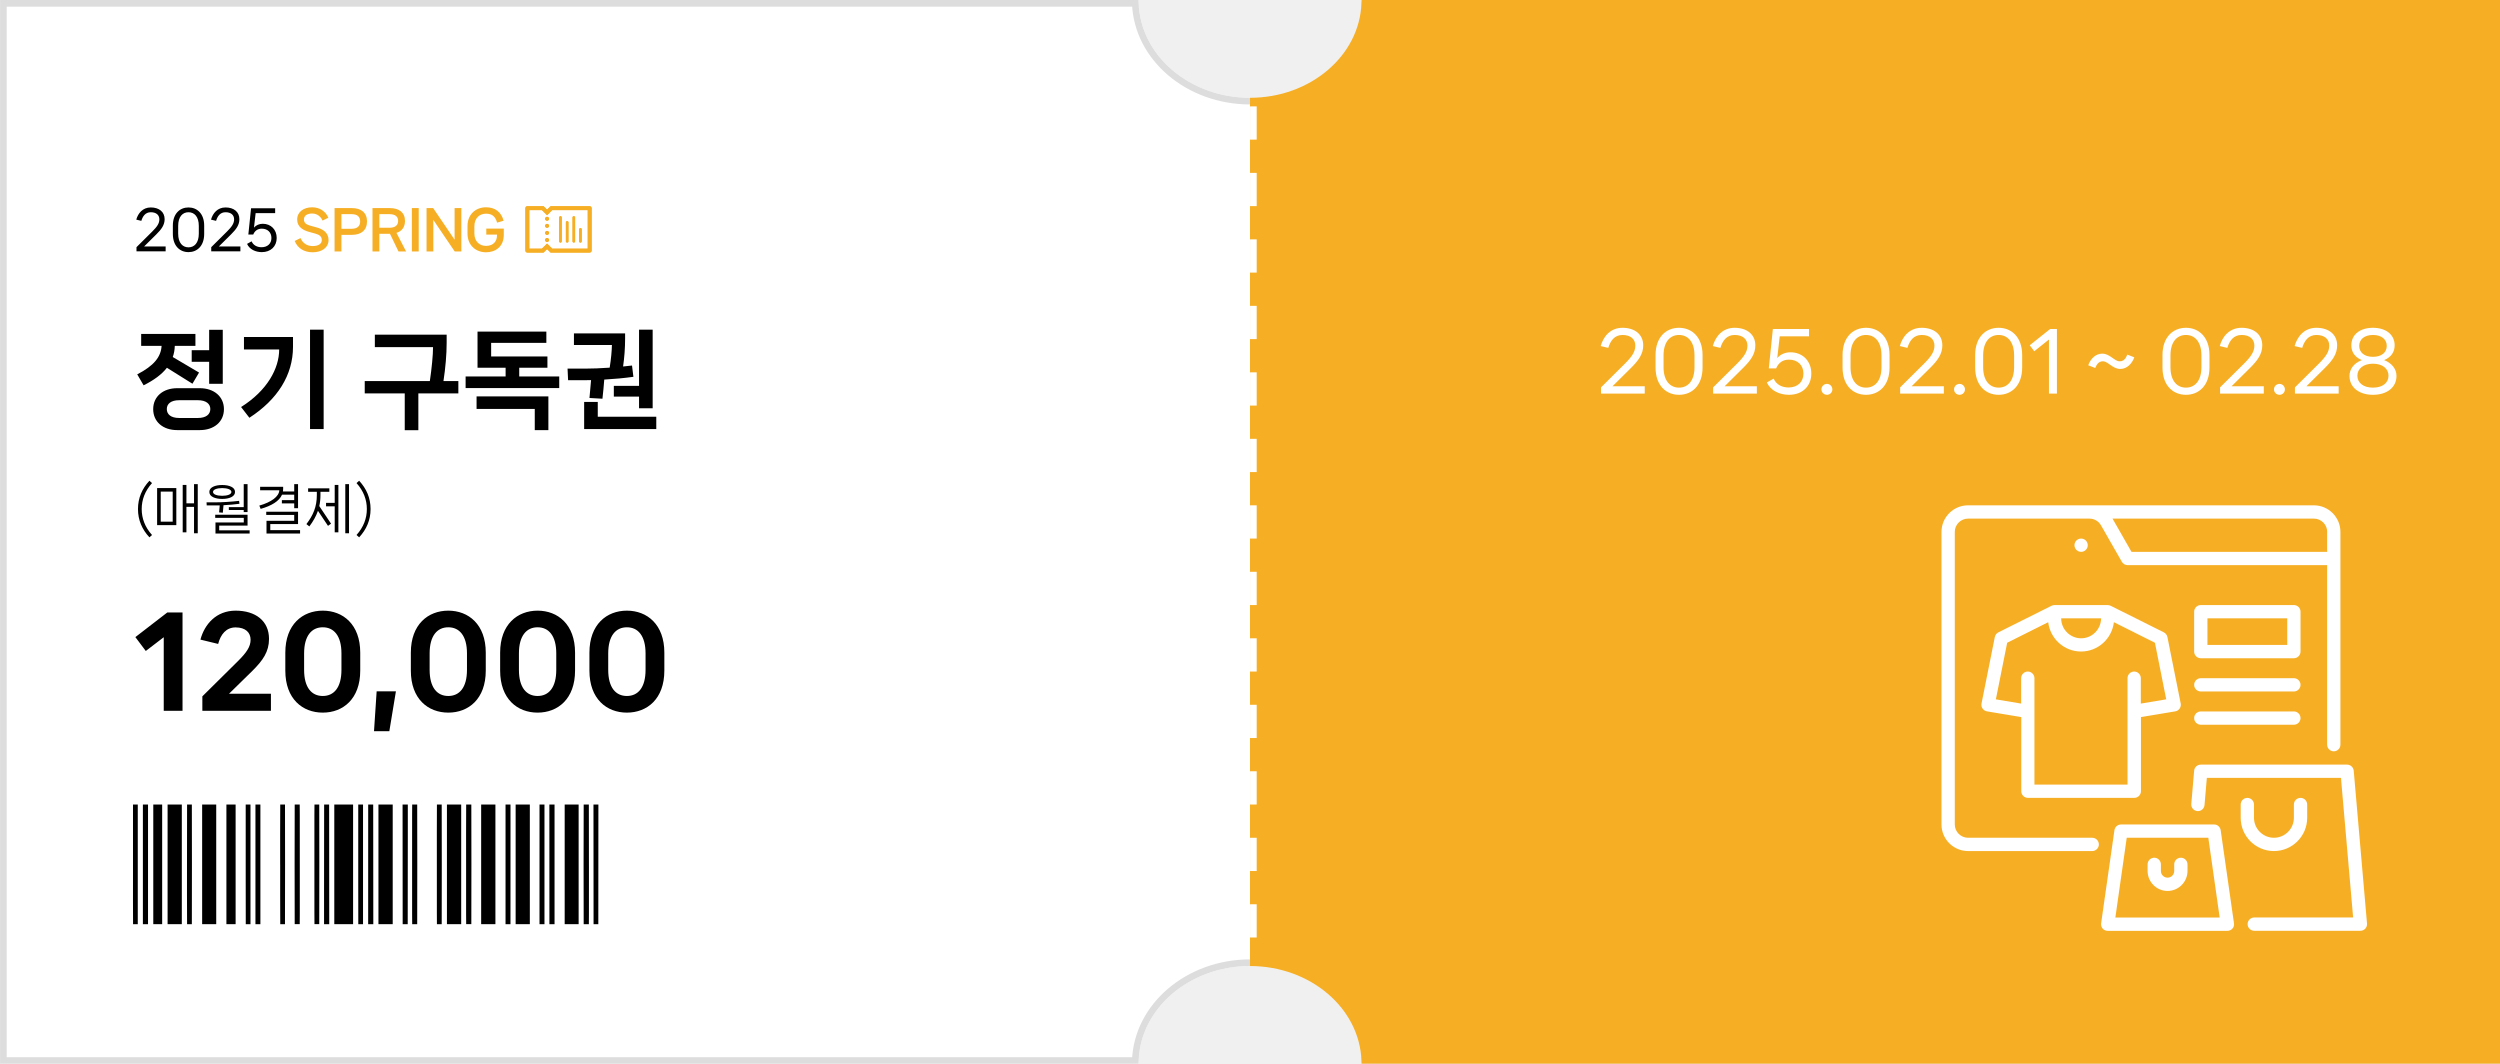
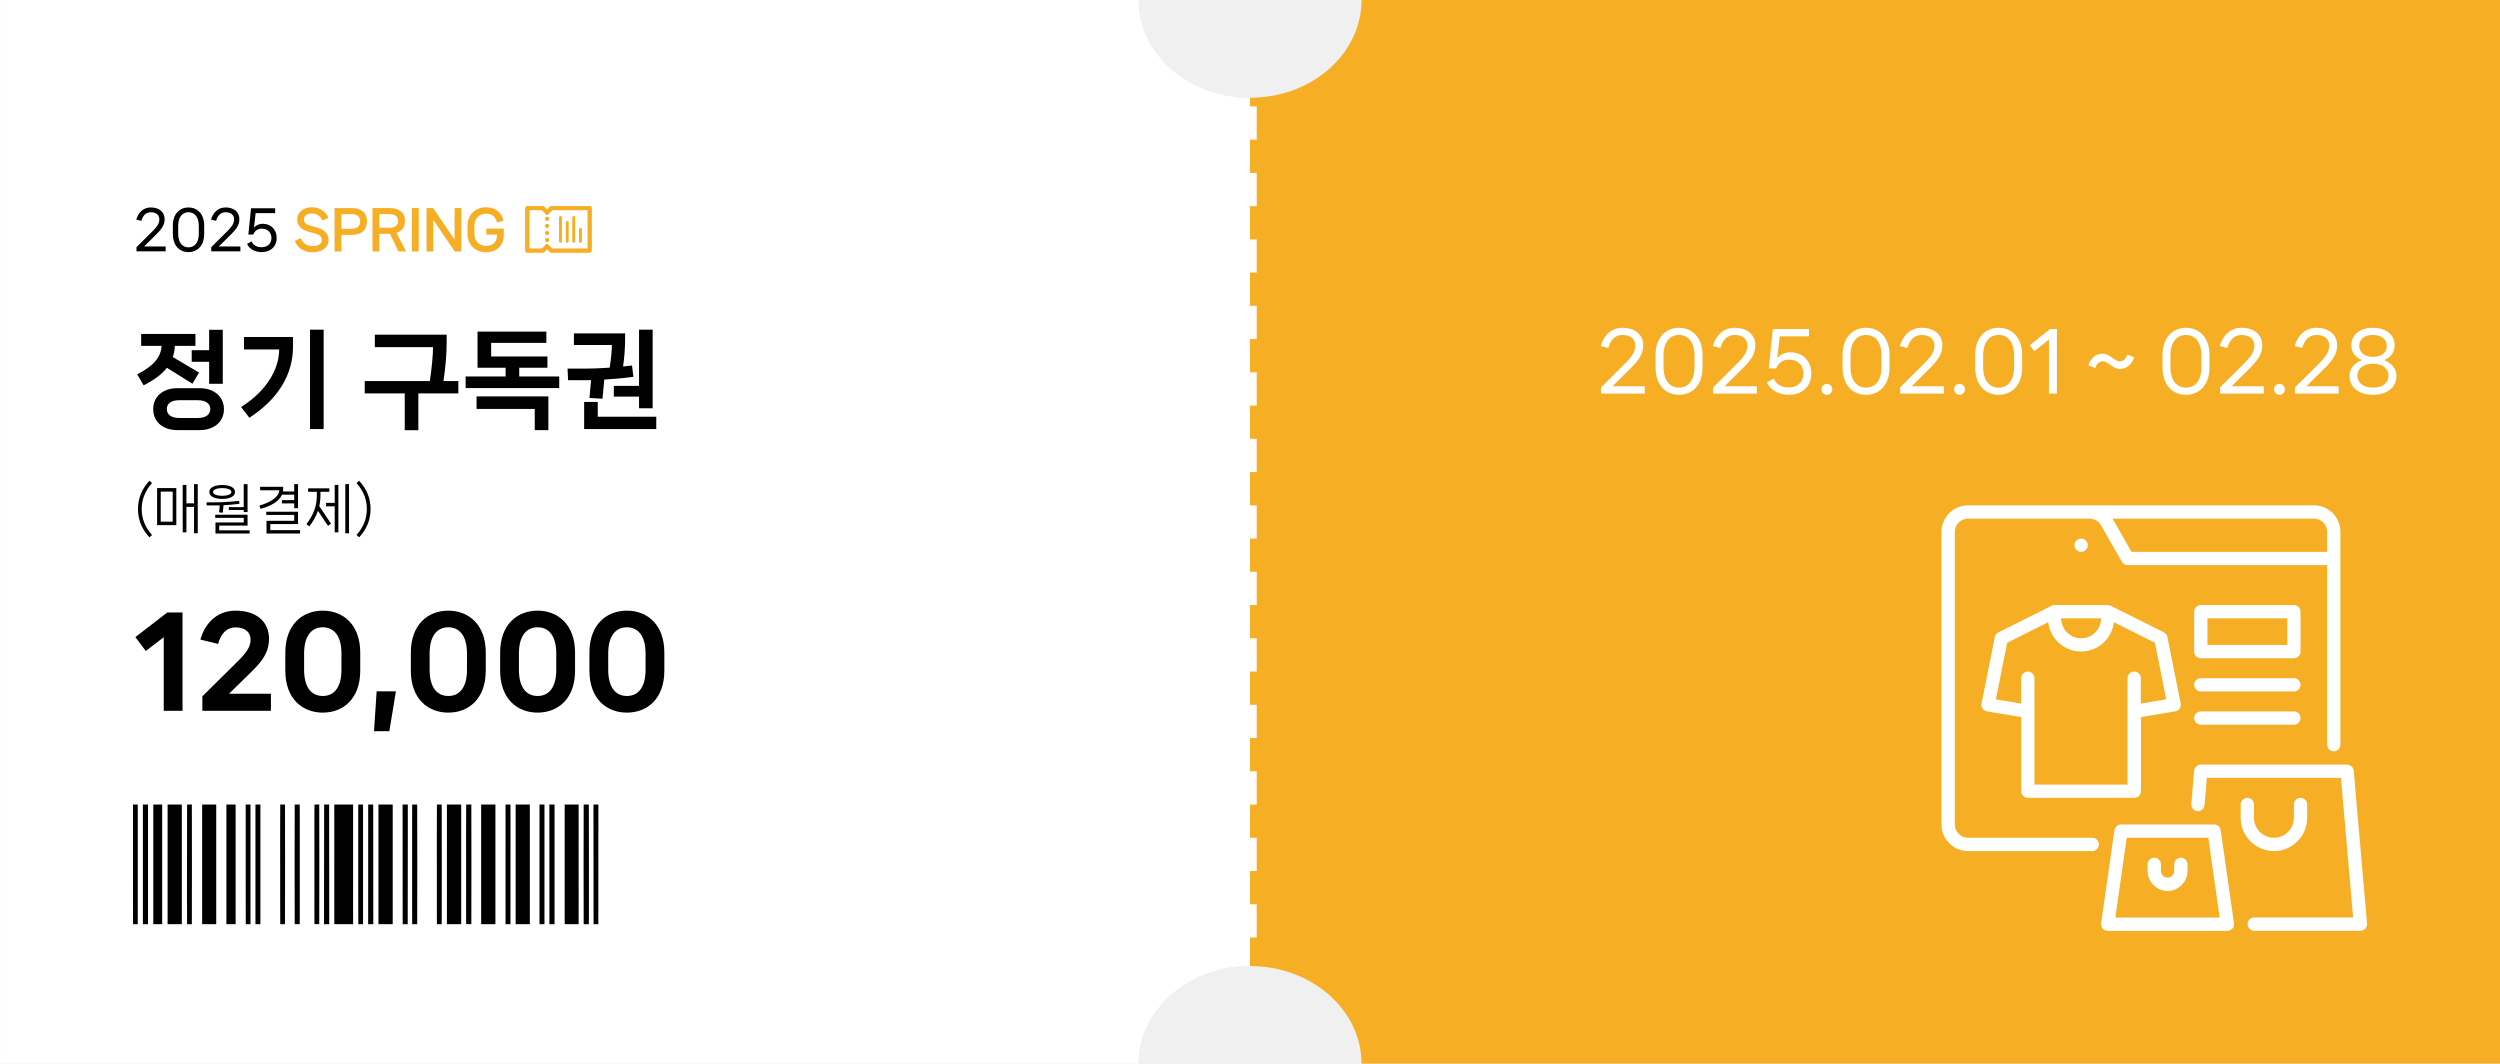
<svg xmlns="http://www.w3.org/2000/svg" width="376" height="160" viewBox="0 0 376 160" fill="none">
-   <mask id="mask0_1978_86" style="mask-type:alpha" maskUnits="userSpaceOnUse" x="0" y="0" width="377" height="160">
-     <path d="M188.007 15.209C197.288 15.209 204.964 8.72 205.264 0.5H375.507V159.5H205.264C204.964 151.28 197.288 144.791 188.007 144.791C178.727 144.791 171.051 151.28 170.751 159.5H0.507V0.5H170.751C171.051 8.72 178.727 15.209 188.007 15.209Z" fill="white" stroke="#DDDDDD" />
+   <mask id="mask0_624_26287" style="mask-type:alpha" maskUnits="userSpaceOnUse" x="0" y="0" width="377" height="160">
+     <path d="M188.008 15.209C197.288 15.209 204.964 8.72 205.264 0.5H375.508V159.5H205.264C204.964 151.28 197.288 144.791 188.008 144.791C178.727 144.791 171.051 151.28 170.751 159.5H0.508V0.5H170.751C171.051 8.72 178.727 15.209 188.008 15.209Z" fill="white" stroke="#DDDDDD" />
  </mask>
-   <g mask="url(#mask0_1978_86)">
-     <path d="M188.007 15.209C197.288 15.209 204.964 8.72 205.264 0.5H375.507V159.5H205.264C204.964 151.28 197.288 144.791 188.007 144.791C178.727 144.791 171.051 151.28 170.751 159.5H0.507V0.5H170.751C171.051 8.72 178.727 15.209 188.007 15.209Z" fill="white" stroke="#DDDDDD" />
+   <g mask="url(#mask0_624_26287)">
+     <path d="M204.773 0C204.773 8.12 197.263 14.709 188.008 14.709C178.753 14.709 171.242 8.12 171.242 0H0.008V160H171.242C171.242 151.88 178.753 145.291 188.008 145.291C197.263 145.291 204.773 151.88 204.773 160H376.008V0H204.773Z" fill="white" />
    <rect x="188" width="188" height="160" fill="#F6AE24" />
-     <line x1="188.507" y1="16" x2="188.507" y2="143" stroke="white" stroke-dasharray="5 5" />
+     <line x1="188.508" y1="16" x2="188.508" y2="143" stroke="white" stroke-dasharray="5 5" />
    <path d="M314.67 126H296C294.9 126 294 125.1 294 124V80C294 78.9 294.9 78 296 78H314.26C314.97 78 315.64 78.39 315.99 79.01L319.13 84.5C319.31 84.81 319.64 85 320 85H350V112C350 112.55 350.45 113 351 113C351.55 113 352 112.55 352 112V80C352 77.79 350.21 76 348 76H296C293.79 76 292 77.79 292 80V124C292 126.21 293.79 128 296 128H314.67C315.22 128 315.67 127.55 315.67 127C315.67 126.45 315.22 126 314.67 126ZM350 80V83H320.58L317.73 78.01C317.73 78.01 317.73 78.01 317.73 78H348.01C349.11 78 350.01 78.9 350.01 80H350ZM356 138.91C356.02 139.19 355.93 139.47 355.74 139.67C355.55 139.88 355.28 139.99 355 139.99H339.04C338.49 139.99 338.04 139.54 338.04 138.99C338.04 138.44 338.49 137.99 339.04 137.99H353.91L352.08 116.99H331.91L331.56 121.08C331.51 121.63 331.03 122.04 330.48 121.99C329.93 121.94 329.52 121.46 329.57 120.91L330 115.91C330.04 115.39 330.48 115 331 115H353C353.52 115 353.95 115.4 354 115.91L356 138.91ZM333 124H319C318.5 124 318.08 124.37 318.01 124.86L316.01 138.86C315.97 139.15 316.05 139.44 316.24 139.66C316.43 139.88 316.71 140 317 140H335C335.29 140 335.57 139.87 335.76 139.66C335.95 139.44 336.04 139.15 335.99 138.86L333.99 124.86C333.92 124.37 333.5 124 333 124ZM318.15 138L319.86 126H332.13L333.84 138H318.15ZM329 130V131C329 132.65 327.65 134 326 134C324.35 134 323 132.65 323 131V130C323 129.45 323.45 129 324 129C324.55 129 325 129.45 325 130V131C325 131.55 325.45 132 326 132C326.55 132 327 131.55 327 131V130C327 129.45 327.45 129 328 129C328.55 129 329 129.45 329 130ZM339 121V123C339 124.65 340.35 126 342 126C343.65 126 345 124.65 345 123V121C345 120.45 345.45 120 346 120C346.55 120 347 120.45 347 121V123C347 125.76 344.76 128 342 128C339.24 128 337 125.76 337 123V121C337 120.45 337.45 120 338 120C338.55 120 339 120.45 339 121ZM313 83C312.45 83 312 82.55 312 82C312 81.45 312.45 81 313 81C313.55 81 314 81.45 314 82C314 82.55 313.55 83 313 83ZM305 120H321C321.55 120 322 119.55 322 119V107.85L327.16 106.99C327.43 106.95 327.66 106.79 327.82 106.57C327.97 106.35 328.03 106.07 327.98 105.81L325.98 95.81C325.92 95.51 325.72 95.25 325.45 95.11L317.45 91.11C317.34 91.06 317.15 91 317 91H309C308.87 91 308.69 91.04 308.55 91.11L300.55 95.11C300.27 95.25 300.08 95.51 300.02 95.81L298.02 105.81C297.97 106.08 298.02 106.35 298.18 106.57C298.33 106.79 298.57 106.94 298.84 106.99L304 107.85V119C304 119.55 304.45 120 305 120ZM316 93C316 94.65 314.65 96 313 96C311.35 96 310 94.65 310 93H316ZM300.18 105.18L301.88 96.67L308.05 93.58C308.35 96.06 310.44 97.99 312.99 97.99C315.54 97.99 317.64 96.06 317.93 93.58L324.1 96.67L325.8 105.18L321.98 105.82V102C321.98 101.45 321.53 101 320.98 101C320.43 101 319.98 101.45 319.98 102V118H305.98V102C305.98 101.45 305.53 101 304.98 101C304.43 101 303.98 101.45 303.98 102V105.82L300.16 105.18H300.18ZM346 92C346 91.45 345.55 91 345 91H331C330.45 91 330 91.45 330 92V98C330 98.55 330.45 99 331 99H345C345.55 99 346 98.55 346 98V92ZM344 97H332V93H344V97ZM346 103C346 103.55 345.55 104 345 104H331C330.45 104 330 103.55 330 103C330 102.45 330.45 102 331 102H345C345.55 102 346 102.45 346 103ZM346 108C346 108.55 345.55 109 345 109H331C330.45 109 330 108.55 330 108C330 107.45 330.45 107 331 107H345C345.55 107 346 107.45 346 108Z" fill="white" />
  </g>
  <path d="M45.089 130.05C45.089 132.534 45.094 135.018 45.087 137.502C45.096 135.018 45.089 132.534 45.089 130.05C45.089 127.566 45.094 125.083 45.087 122.599C45.096 125.083 45.089 127.566 45.089 130.05Z" fill="white" />
  <path d="M50.278 121.002V138.995H53.105V121.002H50.278Z" fill="black" />
  <path d="M84.928 121.002V138.995H87.026V121.002H84.928Z" fill="black" />
  <path d="M25.206 121.002V138.995H27.344V121.002H25.206Z" fill="black" />
  <path d="M30.403 121.002V138.995H32.52V121.002H30.403Z" fill="black" />
  <path d="M56.918 121.002V138.995H59.063V121.002H56.918Z" fill="black" />
  <path d="M77.552 121.002V138.995H79.686V121.002H77.552Z" fill="black" />
  <path d="M67.219 121.002V138.995H69.363V121.002H67.219Z" fill="black" />
  <path d="M72.367 121.002V138.995H74.51V121.002H72.367Z" fill="black" />
  <path d="M23.054 121.002V138.995H24.39V121.002H23.054Z" fill="black" />
  <path d="M34.052 121.002V138.995H35.436V121.002H34.052Z" fill="black" />
  <path d="M88.574 130.178C88.574 127.119 88.581 124.059 88.561 121.002C88.581 124.062 88.572 127.119 88.572 130.178H88.574Z" fill="black" />
  <path d="M88.574 130.178C88.574 127.119 88.581 124.059 88.562 121.002H87.786C87.767 127.001 87.765 132.997 87.786 138.995H88.564C88.568 138.513 88.572 138.031 88.574 137.549C88.583 135.092 88.576 132.635 88.576 130.178H88.574Z" fill="black" />
  <path d="M70.102 129.927C70.102 132.446 70.096 134.964 70.103 137.48C70.094 134.962 70.102 132.443 70.102 129.927C70.102 126.952 70.092 123.976 70.113 121.002C70.092 123.978 70.102 126.952 70.102 129.927Z" fill="black" />
  <path d="M70.886 121.002H70.113C70.092 123.978 70.102 126.952 70.102 129.927C70.102 132.446 70.096 134.964 70.103 137.48C70.103 137.984 70.109 138.488 70.113 138.993H70.888C70.906 132.994 70.904 126.998 70.888 121L70.886 121.002Z" fill="black" />
  <path d="M61.335 126.347C61.335 124.569 61.335 122.788 61.335 121.002H60.547C60.551 127.001 60.547 132.997 60.562 138.995H61.32C61.338 134.78 61.333 130.562 61.333 126.347H61.335Z" fill="black" />
  <path d="M76.78 123.302C76.78 122.535 76.778 121.77 76.78 121.002H76.033V138.995H76.776C76.784 133.764 76.782 128.533 76.782 123.302H76.78Z" fill="black" />
  <path d="M66.432 121.002H65.713C65.704 122.365 65.7 123.73 65.7 125.092C65.7 126.75 65.702 128.408 65.702 130.065C65.702 132.52 65.695 134.977 65.704 137.431C65.706 137.952 65.71 138.474 65.713 138.995H66.433C66.45 132.997 66.45 127.001 66.433 121.002H66.432Z" fill="black" />
  <path d="M81.143 121.002C81.136 126.514 81.14 132.025 81.14 137.537C81.14 138.024 81.142 138.508 81.143 138.995H81.888V121.002H81.143Z" fill="black" />
  <path d="M20.002 121.002C20.004 124.706 20.002 128.412 20.002 132.116C20.002 134.408 19.993 136.701 20.012 138.995H20.722V121.002H20.002Z" fill="black" />
  <path d="M22.266 121.002H21.491C21.491 124.013 21.491 127.023 21.491 130.036C21.491 133.009 21.491 135.985 21.491 138.995H22.262C22.268 132.997 22.268 127.001 22.264 121.002H22.266Z" fill="black" />
  <path d="M61.98 129.93C61.98 132.446 61.974 134.959 61.981 137.475C61.972 134.962 61.98 132.446 61.98 129.93Z" fill="black" />
  <path d="M62.747 121.002H61.993C61.989 121.524 61.985 122.048 61.983 122.569C61.974 125.024 61.981 127.475 61.981 129.93C61.981 132.446 61.976 134.959 61.983 137.475C61.983 137.982 61.989 138.488 61.993 138.998H62.747C62.765 132.999 62.765 127.003 62.747 121.005V121.002Z" fill="black" />
  <path d="M89.999 121.002H89.258C89.258 127.001 89.254 132.997 89.273 138.995H89.987C90.002 132.997 90.001 127.001 89.999 121.002Z" fill="black" />
  <path d="M56.129 121.002H55.377C55.377 127.001 55.377 132.997 55.373 138.995H56.145C56.145 132.987 56.147 126.993 56.129 121.002Z" fill="black" />
  <path d="M53.88 121.002C53.88 124.957 53.88 128.909 53.88 132.864C53.88 134.908 53.871 136.951 53.888 138.995H54.6V121.002H53.88Z" fill="black" />
  <path d="M49.501 121.002H48.751C48.732 125.488 48.738 129.974 48.738 134.462C48.738 135.965 48.738 137.47 48.738 138.995H49.516C49.516 132.997 49.52 127.001 49.501 121.002Z" fill="black" />
  <path d="M47.285 129.925C47.285 127.5 47.277 125.075 47.285 122.65C47.275 125.075 47.285 127.5 47.285 129.925Z" fill="black" />
  <path d="M48.014 121.002H47.296C47.292 121.551 47.286 122.099 47.285 122.648C47.275 125.073 47.285 127.498 47.285 129.923C47.285 132.409 47.277 134.895 47.286 137.382C47.288 137.918 47.292 138.456 47.296 138.993H48.014C48.031 132.994 48.031 126.998 48.014 121V121.002Z" fill="black" />
  <path d="M45.089 130.05C45.089 127.566 45.094 125.083 45.087 122.599C45.087 122.065 45.081 121.534 45.077 121H44.323C44.305 126.998 44.305 132.994 44.323 138.993H45.079C45.083 138.496 45.087 137.999 45.089 137.5C45.098 135.016 45.09 132.532 45.09 130.048L45.089 130.05Z" fill="black" />
  <path d="M42.864 121.002H42.148C42.126 124.02 42.135 127.038 42.135 130.055H42.139C42.139 133.036 42.129 136.017 42.15 138.995H42.861C42.88 132.997 42.88 127.001 42.864 121.002Z" fill="black" />
  <path d="M38.42 121.002C38.42 126.106 38.42 131.206 38.42 136.309C38.42 137.205 38.422 138.1 38.42 138.995H39.163V121.002H38.418H38.42Z" fill="black" />
  <path d="M36.953 121.002C36.955 124.628 36.953 128.253 36.953 131.878C36.953 134.251 36.946 136.624 36.963 138.995H37.673V121.002H36.953Z" fill="black" />
  <path d="M28.854 121.002H28.136C28.117 123.981 28.124 126.959 28.124 129.937C28.124 132.916 28.115 135.977 28.136 138.995H28.854C28.871 132.997 28.871 127.001 28.854 121.002Z" fill="black" />
  <path d="M82.625 121.002C82.631 127.001 82.629 132.997 82.631 138.995H83.403C83.403 132.997 83.405 127.001 83.403 121.002H82.625Z" fill="black" />
  <path d="M82.802 38L82.28 37.486L81.759 38H79.313C79.14 38 79 37.862 79 37.692V31.308C79 31.138 79.14 31 79.313 31H81.758L82.28 31.514L82.802 31H88.687C88.86 31 89 31.138 89 31.308V37.692C89 37.862 88.86 38 88.687 38H82.802ZM88.375 37.384V31.617H83.061L82.28 32.387L81.5 31.617H79.626V37.384H81.499L82.28 36.613L83.061 37.384H88.375Z" fill="#F6AE24" />
  <path d="M88.687 31.042H82.82L82.281 31.574L81.741 31.042H79.313C79.164 31.042 79.043 31.161 79.043 31.308V37.692C79.043 37.839 79.164 37.958 79.313 37.958H81.741L82.28 37.426L82.82 37.958H88.687C88.836 37.958 88.957 37.839 88.957 37.692V31.308C88.957 31.162 88.836 31.042 88.687 31.042ZM88.418 37.426H83.043L82.28 36.673L81.517 37.426H79.583V31.574H81.517L82.28 32.326L83.043 31.574H88.418V37.426Z" fill="#F6AE24" />
  <path d="M82.28 33.213C82.108 33.213 81.968 33.074 81.968 32.904C81.968 32.734 82.108 32.596 82.28 32.596C82.453 32.596 82.593 32.734 82.593 32.904C82.593 33.074 82.453 33.213 82.28 33.213Z" fill="#F6AE24" />
  <path d="M82.28 32.638C82.132 32.638 82.011 32.757 82.011 32.904C82.011 33.051 82.132 33.17 82.28 33.17C82.429 33.17 82.55 33.051 82.55 32.904C82.55 32.757 82.43 32.638 82.28 32.638Z" fill="#F6AE24" />
  <path d="M82.28 34.276C82.108 34.276 81.968 34.138 81.968 33.968C81.968 33.798 82.108 33.66 82.28 33.66C82.453 33.66 82.593 33.798 82.593 33.968C82.593 34.138 82.453 34.276 82.28 34.276Z" fill="#F6AE24" />
  <path d="M82.28 33.702C82.132 33.702 82.011 33.821 82.011 33.968C82.011 34.115 82.132 34.234 82.28 34.234C82.429 34.234 82.55 34.115 82.55 33.968C82.55 33.821 82.43 33.702 82.28 33.702Z" fill="#F6AE24" />
  <path d="M82.28 35.34C82.108 35.34 81.968 35.202 81.968 35.032C81.968 34.862 82.108 34.724 82.28 34.724C82.453 34.724 82.593 34.862 82.593 35.032C82.593 35.203 82.453 35.34 82.28 35.34Z" fill="#F6AE24" />
  <path d="M82.28 34.766C82.132 34.766 82.011 34.885 82.011 35.032C82.011 35.18 82.132 35.298 82.28 35.298C82.429 35.298 82.55 35.179 82.55 35.032C82.55 34.886 82.43 34.766 82.28 34.766Z" fill="#F6AE24" />
  <path d="M82.28 36.404C82.108 36.404 81.968 36.266 81.968 36.096C81.968 35.926 82.108 35.788 82.28 35.788C82.453 35.788 82.593 35.926 82.593 36.096C82.593 36.266 82.453 36.404 82.28 36.404Z" fill="#F6AE24" />
  <path d="M82.28 35.83C82.132 35.83 82.011 35.949 82.011 36.096C82.011 36.243 82.132 36.362 82.28 36.362C82.429 36.362 82.55 36.243 82.55 36.096C82.55 35.949 82.43 35.83 82.28 35.83Z" fill="#F6AE24" />
  <path d="M86.3 36.502C86.185 36.502 86.091 36.41 86.091 36.296V32.704C86.091 32.59 86.185 32.498 86.3 32.498C86.415 32.498 86.509 32.591 86.509 32.704V36.296C86.509 36.41 86.415 36.502 86.3 36.502Z" fill="#F6AE24" />
  <path d="M86.466 36.296V32.704C86.466 32.614 86.391 32.541 86.3 32.541C86.208 32.541 86.134 32.614 86.134 32.704V36.296C86.134 36.387 86.208 36.46 86.3 36.46C86.391 36.46 86.466 36.386 86.466 36.296Z" fill="#F6AE24" />
  <path d="M87.296 36.502C87.18 36.502 87.087 36.41 87.087 36.296V34.496C87.087 34.383 87.181 34.29 87.296 34.29C87.411 34.29 87.505 34.383 87.505 34.496V36.296C87.505 36.41 87.411 36.502 87.296 36.502Z" fill="#F6AE24" />
  <path d="M87.462 36.296V34.496C87.462 34.406 87.388 34.333 87.296 34.333C87.204 34.333 87.13 34.406 87.13 34.496V36.296C87.13 36.387 87.204 36.46 87.296 36.46C87.388 36.46 87.462 36.386 87.462 36.296Z" fill="#F6AE24" />
  <path d="M85.304 36.502C85.189 36.502 85.095 36.41 85.095 36.296V33.452C85.095 33.339 85.189 33.246 85.304 33.246C85.419 33.246 85.513 33.339 85.513 33.452V36.296C85.513 36.41 85.419 36.502 85.304 36.502Z" fill="#F6AE24" />
  <path d="M85.47 36.296V33.452C85.47 33.362 85.396 33.288 85.304 33.288C85.213 33.288 85.138 33.362 85.138 33.452V36.296C85.138 36.387 85.213 36.46 85.304 36.46C85.396 36.46 85.47 36.386 85.47 36.296Z" fill="#F6AE24" />
  <path d="M84.292 36.502C84.177 36.502 84.084 36.41 84.084 36.296V32.704C84.084 32.59 84.177 32.498 84.292 32.498C84.407 32.498 84.501 32.591 84.501 32.704V36.296C84.501 36.41 84.407 36.502 84.292 36.502Z" fill="#F6AE24" />
  <path d="M84.459 36.296V32.704C84.459 32.614 84.384 32.541 84.293 32.541C84.201 32.541 84.127 32.614 84.127 32.704V36.296C84.127 36.387 84.201 36.46 84.293 36.46C84.384 36.46 84.459 36.386 84.459 36.296Z" fill="#F6AE24" />
  <path d="M247.368 59.2H240.792V58.264L244.356 54.724C245.448 53.644 245.952 52.888 245.952 51.988C245.952 51.016 245.256 50.38 244.02 50.38C242.82 50.38 242.208 51.256 241.884 52.324L240.744 52.048C241.14 50.62 242.196 49.3 244.02 49.3C245.892 49.3 247.14 50.308 247.14 51.94C247.14 53.26 246.432 54.22 245.268 55.372L242.52 58.096H247.368V59.2ZM252.524 59.38C250.58 59.38 248.996 57.988 248.996 55.276V53.392C248.996 50.704 250.58 49.3 252.524 49.3C254.468 49.3 256.064 50.704 256.064 53.392V55.276C256.064 57.988 254.468 59.38 252.524 59.38ZM252.524 58.3C253.832 58.3 254.852 57.316 254.852 55.216V53.464C254.852 51.364 253.832 50.38 252.524 50.38C251.216 50.38 250.196 51.364 250.196 53.464V55.216C250.196 57.316 251.216 58.3 252.524 58.3ZM264.231 59.2H257.655V58.264L261.219 54.724C262.311 53.644 262.815 52.888 262.815 51.988C262.815 51.016 262.119 50.38 260.883 50.38C259.683 50.38 259.071 51.256 258.747 52.324L257.607 52.048C258.003 50.62 259.059 49.3 260.883 49.3C262.755 49.3 264.003 50.308 264.003 51.94C264.003 53.26 263.295 54.22 262.131 55.372L259.383 58.096H264.231V59.2ZM269.279 52.984C271.115 52.984 272.423 54.292 272.423 56.188C272.423 58.084 271.079 59.38 269.063 59.38C267.671 59.38 266.291 58.768 265.739 57.52L266.759 56.944C267.155 57.856 268.031 58.276 269.003 58.276C270.359 58.276 271.235 57.448 271.235 56.188C271.235 54.916 270.359 54.088 269.063 54.088C268.103 54.088 267.467 54.592 267.131 55.408H266.027L266.639 49.48H272.075V50.584H267.671L267.299 53.848C267.779 53.284 268.511 52.984 269.279 52.984ZM274.771 59.38C274.315 59.38 273.943 59.02 273.943 58.564C273.943 58.108 274.315 57.736 274.771 57.736C275.227 57.736 275.587 58.108 275.587 58.564C275.587 59.02 275.227 59.38 274.771 59.38ZM280.649 59.38C278.705 59.38 277.121 57.988 277.121 55.276V53.392C277.121 50.704 278.705 49.3 280.649 49.3C282.593 49.3 284.189 50.704 284.189 53.392V55.276C284.189 57.988 282.593 59.38 280.649 59.38ZM280.649 58.3C281.957 58.3 282.977 57.316 282.977 55.216V53.464C282.977 51.364 281.957 50.38 280.649 50.38C279.341 50.38 278.321 51.364 278.321 53.464V55.216C278.321 57.316 279.341 58.3 280.649 58.3ZM292.356 59.2H285.78V58.264L289.344 54.724C290.436 53.644 290.94 52.888 290.94 51.988C290.94 51.016 290.244 50.38 289.008 50.38C287.808 50.38 287.196 51.256 286.872 52.324L285.732 52.048C286.128 50.62 287.184 49.3 289.008 49.3C290.88 49.3 292.128 50.308 292.128 51.94C292.128 53.26 291.42 54.22 290.256 55.372L287.508 58.096H292.356V59.2ZM294.716 59.38C294.26 59.38 293.888 59.02 293.888 58.564C293.888 58.108 294.26 57.736 294.716 57.736C295.172 57.736 295.532 58.108 295.532 58.564C295.532 59.02 295.172 59.38 294.716 59.38ZM300.594 59.38C298.65 59.38 297.066 57.988 297.066 55.276V53.392C297.066 50.704 298.65 49.3 300.594 49.3C302.538 49.3 304.134 50.704 304.134 53.392V55.276C304.134 57.988 302.538 59.38 300.594 59.38ZM300.594 58.3C301.902 58.3 302.922 57.316 302.922 55.216V53.464C302.922 51.364 301.902 50.38 300.594 50.38C299.286 50.38 298.266 51.364 298.266 53.464V55.216C298.266 57.316 299.286 58.3 300.594 58.3ZM309.362 59.2H308.162V51.064L305.954 52.828L305.27 51.928L308.342 49.48H309.362V59.2ZM318.886 55.492C317.734 55.492 317.05 54.34 316.282 54.34C315.634 54.34 315.346 54.808 315.118 55.348L314.074 54.94C314.398 54.004 315.142 53.188 316.174 53.188C317.338 53.188 318.01 54.34 318.79 54.34C319.426 54.34 319.714 53.908 319.954 53.332L320.998 53.74C320.674 54.664 319.918 55.492 318.886 55.492ZM328.766 59.38C326.822 59.38 325.238 57.988 325.238 55.276V53.392C325.238 50.704 326.822 49.3 328.766 49.3C330.71 49.3 332.306 50.704 332.306 53.392V55.276C332.306 57.988 330.71 59.38 328.766 59.38ZM328.766 58.3C330.074 58.3 331.094 57.316 331.094 55.216V53.464C331.094 51.364 330.074 50.38 328.766 50.38C327.458 50.38 326.438 51.364 326.438 53.464V55.216C326.438 57.316 327.458 58.3 328.766 58.3ZM340.473 59.2H333.897V58.264L337.461 54.724C338.553 53.644 339.057 52.888 339.057 51.988C339.057 51.016 338.361 50.38 337.125 50.38C335.925 50.38 335.313 51.256 334.989 52.324L333.849 52.048C334.245 50.62 335.301 49.3 337.125 49.3C338.997 49.3 340.245 50.308 340.245 51.94C340.245 53.26 339.537 54.22 338.373 55.372L335.625 58.096H340.473V59.2ZM342.833 59.38C342.377 59.38 342.005 59.02 342.005 58.564C342.005 58.108 342.377 57.736 342.833 57.736C343.289 57.736 343.649 58.108 343.649 58.564C343.649 59.02 343.289 59.38 342.833 59.38ZM351.735 59.2H345.159V58.264L348.723 54.724C349.815 53.644 350.319 52.888 350.319 51.988C350.319 51.016 349.623 50.38 348.387 50.38C347.187 50.38 346.575 51.256 346.251 52.324L345.111 52.048C345.507 50.62 346.563 49.3 348.387 49.3C350.259 49.3 351.507 50.308 351.507 51.94C351.507 53.26 350.799 54.22 349.635 55.372L346.887 58.096H351.735V59.2ZM356.891 59.38C354.839 59.38 353.363 58.3 353.363 56.536C353.363 55.516 354.023 54.616 355.223 54.16C354.131 53.716 353.639 52.9 353.639 51.952C353.639 50.272 354.995 49.3 356.891 49.3C358.787 49.3 360.155 50.272 360.155 51.952C360.155 52.9 359.663 53.716 358.571 54.16C359.759 54.616 360.431 55.516 360.431 56.536C360.431 58.3 358.967 59.38 356.891 59.38ZM356.891 53.668C358.199 53.668 358.967 52.996 358.967 52.024C358.967 51.052 358.199 50.38 356.891 50.38C355.595 50.38 354.827 51.052 354.827 52.024C354.827 52.996 355.595 53.668 356.891 53.668ZM356.891 58.3C358.367 58.3 359.231 57.568 359.231 56.5C359.231 55.456 358.331 54.7 356.891 54.7C355.463 54.7 354.551 55.456 354.551 56.5C354.551 57.568 355.427 58.3 356.891 58.3Z" fill="white" />
  <path d="M27.452 106.908H24.626V95.838L21.926 97.908L20.36 95.82L25.166 92.112H27.452V106.908ZM40.748 106.908H30.434V104.73L35.708 99.51C37.076 98.16 37.688 97.278 37.688 96.216C37.688 95.154 36.95 94.362 35.438 94.362C34.016 94.362 33.188 95.406 32.81 96.846L30.146 96.198C30.758 93.894 32.522 91.842 35.438 91.842C38.426 91.842 40.46 93.372 40.46 96.09C40.46 98.016 39.542 99.33 37.94 100.914L34.448 104.334H40.748V106.908ZM48.546 107.178C45.504 107.178 42.912 105.126 42.912 100.86V98.16C42.912 93.912 45.504 91.842 48.546 91.842C51.588 91.842 54.18 93.912 54.18 98.16V100.86C54.18 105.126 51.588 107.178 48.546 107.178ZM48.546 104.676C50.22 104.676 51.354 103.416 51.354 100.752V98.268C51.354 95.622 50.22 94.344 48.546 94.344C46.872 94.344 45.738 95.622 45.738 98.268V100.752C45.738 103.416 46.872 104.676 48.546 104.676ZM58.556 109.968H56.252L56.648 103.974H59.546L58.556 109.968ZM67.425 107.178C64.383 107.178 61.791 105.126 61.791 100.86V98.16C61.791 93.912 64.383 91.842 67.425 91.842C70.467 91.842 73.059 93.912 73.059 98.16V100.86C73.059 105.126 70.467 107.178 67.425 107.178ZM67.425 104.676C69.099 104.676 70.233 103.416 70.233 100.752V98.268C70.233 95.622 69.099 94.344 67.425 94.344C65.751 94.344 64.617 95.622 64.617 98.268V100.752C64.617 103.416 65.751 104.676 67.425 104.676ZM80.855 107.178C77.813 107.178 75.221 105.126 75.221 100.86V98.16C75.221 93.912 77.813 91.842 80.855 91.842C83.897 91.842 86.489 93.912 86.489 98.16V100.86C86.489 105.126 83.897 107.178 80.855 107.178ZM80.855 104.676C82.529 104.676 83.663 103.416 83.663 100.752V98.268C83.663 95.622 82.529 94.344 80.855 94.344C79.181 94.344 78.047 95.622 78.047 98.268V100.752C78.047 103.416 79.181 104.676 80.855 104.676ZM94.284 107.178C91.242 107.178 88.65 105.126 88.65 100.86V98.16C88.65 93.912 91.242 91.842 94.284 91.842C97.326 91.842 99.918 93.912 99.918 98.16V100.86C99.918 105.126 97.326 107.178 94.284 107.178ZM94.284 104.676C95.958 104.676 97.092 103.416 97.092 100.752V98.268C97.092 95.622 95.958 94.344 94.284 94.344C92.61 94.344 91.476 95.622 91.476 98.268V100.752C91.476 103.416 92.61 104.676 94.284 104.676Z" fill="black" />
  <path d="M20.752 76.56C20.752 74.896 21.368 73.496 22.472 72.304L22.864 72.656C21.8 73.848 21.312 75.16 21.312 76.56C21.312 77.96 21.8 79.272 22.864 80.464L22.472 80.816C21.368 79.624 20.752 78.224 20.752 76.56ZM29.182 75.704V72.816H29.742V80.2H29.182V76.232H28.038V80.064H27.478V72.936H28.038V75.704H29.182ZM26.518 78.984H23.63V73.408H26.518V78.984ZM25.974 73.936H24.174V78.456H25.974V73.936ZM34.416 76.704V76.272H36.656V72.816H37.232V77.016H36.656V76.704H34.416ZM33.416 75.04C32.336 75.04 31.488 74.672 31.488 74.016V73.96C31.488 73.304 32.336 72.944 33.416 72.944C34.496 72.944 35.344 73.304 35.344 73.96V74.016C35.344 74.672 34.496 75.04 33.416 75.04ZM32.04 73.976V74C32.04 74.344 32.608 74.568 33.416 74.568C34.224 74.568 34.8 74.344 34.8 74V73.976C34.8 73.64 34.224 73.408 33.416 73.408C32.608 73.408 32.04 73.64 32.04 73.976ZM33.048 76.008C32.816 76.016 32.584 76.016 32.376 76.016H31.088L31.064 75.552H32.408C33.32 75.552 34.8 75.472 35.96 75.328L36.016 75.768C35.296 75.864 34.432 75.944 33.616 75.984C33.584 76.352 33.552 76.744 33.512 77.112L32.952 77.064C32.992 76.736 33.024 76.352 33.048 76.008ZM32.968 79.048V79.76H37.544V80.24H32.408V78.576H36.664V77.888H32.368V77.416H37.232V79.048H32.968ZM44.25 74.4H42.418C42.002 75.368 40.842 76.072 39.202 76.536L39.002 76.04C40.802 75.528 41.962 74.688 42.01 73.736H39.122V73.216H42.586V73.552C42.586 73.672 42.578 73.792 42.554 73.912H44.25V72.816H44.826V76.432H44.25V75.712H42.394V75.224H44.25V74.4ZM40.65 78.824V79.736H45.13V80.24H40.082V78.328H44.25V77.448H40.042V76.96H44.826V78.824H40.65ZM51.932 80.2V72.816H52.492V80.2H51.932ZM49.036 75.632H50.34V72.936H50.892V80.064H50.34V76.152H49.036V75.632ZM48.196 73.968V74.456C48.196 75.04 48.14 75.592 48.02 76.112L49.788 78.76L49.332 79.088L47.82 76.824C47.54 77.632 47.108 78.4 46.524 79.176L46.084 78.824C47.092 77.504 47.652 76.232 47.652 74.456V73.968H46.34V73.448H49.532V73.968H48.196ZM55.734 76.56C55.734 78.224 55.118 79.624 54.014 80.816L53.622 80.464C54.686 79.272 55.174 77.96 55.174 76.56C55.174 75.16 54.686 73.848 53.622 72.656L54.014 72.304C55.118 73.496 55.734 74.896 55.734 76.56Z" fill="black" />
  <path d="M28.832 54.416V52.672H31.456V49.6H33.504V57.728H31.456V54.416H28.832ZM28.944 57.712L25.104 55.312C24.336 56.304 23.168 57.168 21.6 57.952L20.64 56.304C23.152 55.008 24.208 53.68 24.304 52.016H21.232V50.224H29.392V52.016H26.288C26.272 52.608 26.176 53.168 25.984 53.696L29.936 56.032L28.944 57.712ZM26.656 58.384H30.048C32.192 58.384 33.68 59.648 33.68 61.536C33.68 63.44 32.192 64.688 30.048 64.688H26.656C24.512 64.688 23.04 63.44 23.04 61.536C23.04 59.648 24.512 58.384 26.656 58.384ZM26.944 62.864H29.76C30.992 62.864 31.632 62.32 31.632 61.52C31.632 60.736 30.992 60.192 29.76 60.192H26.944C25.712 60.192 25.088 60.736 25.088 61.52C25.088 62.32 25.712 62.864 26.944 62.864ZM46.628 64.528V49.584H48.676V64.528H46.628ZM41.988 52.56H36.692V50.688H44.068V52.16C44.068 56.416 41.732 60.096 37.508 62.832L36.26 61.216C40.212 58.736 41.988 55.392 41.988 52.56ZM66.697 57.312H68.936V59.168H62.92V64.704H60.873V59.168H54.856V57.312H64.648C64.936 55.392 65.129 53.36 65.129 52.208H56.377V50.336H67.177V51.568C67.177 53.264 67.001 55.328 66.697 57.312ZM78.092 55.312V56.624H84.108V58.368H70.028V56.624H76.044V55.312H71.82V49.872H82.172V51.568H73.868V53.616H82.332V55.312H78.092ZM80.428 61.504H71.676V59.616H82.476V64.688H80.428V61.504ZM92.32 59.648V58.032H96.112V49.584H98.16V61.408H96.112V59.648H92.32ZM88.896 57.168C88.528 57.184 88.192 57.184 87.856 57.184H85.44L85.36 55.44H88.048C89.04 55.44 90.336 55.392 91.696 55.296C91.904 54 92.016 52.784 92.032 51.888H86.32V50.144H94.016V50.944C94.016 52.368 93.904 53.792 93.712 55.12L95.056 54.976L95.264 56.672C93.904 56.864 92.352 57.008 90.88 57.088C90.816 58 90.72 58.944 90.608 59.968L88.656 59.856C88.752 58.896 88.832 58.032 88.896 57.168ZM89.904 60.448V62.672H98.704V64.528H87.856V60.448H89.904Z" fill="black" />
  <path d="M24.912 37.8H20.528V37.176L22.904 34.816C23.632 34.096 23.968 33.592 23.968 32.992C23.968 32.344 23.504 31.92 22.68 31.92C21.88 31.92 21.472 32.504 21.256 33.216L20.496 33.032C20.76 32.08 21.464 31.2 22.68 31.2C23.928 31.2 24.76 31.872 24.76 32.96C24.76 33.84 24.288 34.48 23.512 35.248L21.68 37.064H24.912V37.8ZM28.349 37.92C27.053 37.92 25.997 36.992 25.997 35.184V33.928C25.997 32.136 27.053 31.2 28.349 31.2C29.645 31.2 30.709 32.136 30.709 33.928V35.184C30.709 36.992 29.645 37.92 28.349 37.92ZM28.349 37.2C29.221 37.2 29.901 36.544 29.901 35.144V33.976C29.901 32.576 29.221 31.92 28.349 31.92C27.477 31.92 26.797 32.576 26.797 33.976V35.144C26.797 36.544 27.477 37.2 28.349 37.2ZM36.154 37.8H31.77V37.176L34.146 34.816C34.874 34.096 35.21 33.592 35.21 32.992C35.21 32.344 34.746 31.92 33.922 31.92C33.122 31.92 32.714 32.504 32.498 33.216L31.738 33.032C32.002 32.08 32.706 31.2 33.922 31.2C35.17 31.2 36.002 31.872 36.002 32.96C36.002 33.84 35.53 34.48 34.754 35.248L32.922 37.064H36.154V37.8ZM39.519 33.656C40.743 33.656 41.615 34.528 41.615 35.792C41.615 37.056 40.719 37.92 39.375 37.92C38.447 37.92 37.527 37.512 37.159 36.68L37.839 36.296C38.103 36.904 38.687 37.184 39.335 37.184C40.239 37.184 40.823 36.632 40.823 35.792C40.823 34.944 40.239 34.392 39.375 34.392C38.735 34.392 38.311 34.728 38.087 35.272H37.351L37.759 31.32H41.383V32.056H38.447L38.199 34.232C38.519 33.856 39.007 33.656 39.519 33.656Z" fill="black" />
  <path d="M44.326 36.24L45.198 35.808C45.518 36.568 46.166 37.008 47.022 37.008C47.87 37.008 48.398 36.688 48.398 36.104C48.398 35.568 48.054 35.312 47.43 35.136L46.47 34.872C45.606 34.632 44.694 34.152 44.694 33.016C44.694 31.872 45.67 31.176 46.942 31.176C48.174 31.176 49.03 31.888 49.382 32.744L48.518 33.176C48.23 32.568 47.71 32.112 46.942 32.112C46.166 32.112 45.71 32.448 45.71 33.016C45.71 33.576 46.142 33.8 46.702 33.952L47.638 34.208C48.51 34.448 49.414 34.952 49.414 36.104C49.414 37.264 48.358 37.944 47.022 37.944C45.71 37.944 44.742 37.304 44.326 36.24ZM52.927 31.296C54.295 31.296 55.199 31.976 55.199 33.304C55.199 34.648 54.295 35.32 52.927 35.32H51.351V37.824H50.319V31.296H52.927ZM51.351 34.408H52.871C53.727 34.408 54.167 34.024 54.167 33.304C54.167 32.584 53.727 32.208 52.871 32.208H51.351V34.408ZM59.63 35.024L61.078 37.824H59.934L58.654 35.168H58.638H57.054V37.824H56.022V31.296H58.638C60.006 31.296 60.91 31.952 60.91 33.224C60.91 34.168 60.43 34.776 59.63 35.024ZM58.566 32.208H57.054V34.256H58.566C59.414 34.256 59.878 33.896 59.878 33.224C59.878 32.56 59.414 32.208 58.566 32.208ZM62.976 37.824H61.944V31.296H62.976V37.824ZM65.171 37.824H64.154V31.296H65.147L68.371 36.048V31.296H69.386V37.824H68.394L65.171 33.072V37.824ZM73.098 37.944C71.594 37.944 70.314 36.92 70.314 35.136V33.984C70.314 32.2 71.586 31.176 73.098 31.176C74.466 31.176 75.41 31.904 75.738 33.2L74.762 33.488C74.514 32.568 74.01 32.136 73.098 32.136C72.138 32.136 71.346 32.776 71.346 34.04V35.08C71.346 36.344 72.138 36.984 73.098 36.984C74.29 36.984 74.746 36.176 74.746 35.448V35.28H73.138V34.384H75.77V35.312C75.77 37.096 74.522 37.944 73.098 37.944Z" fill="#F6AE24" />
</svg>
